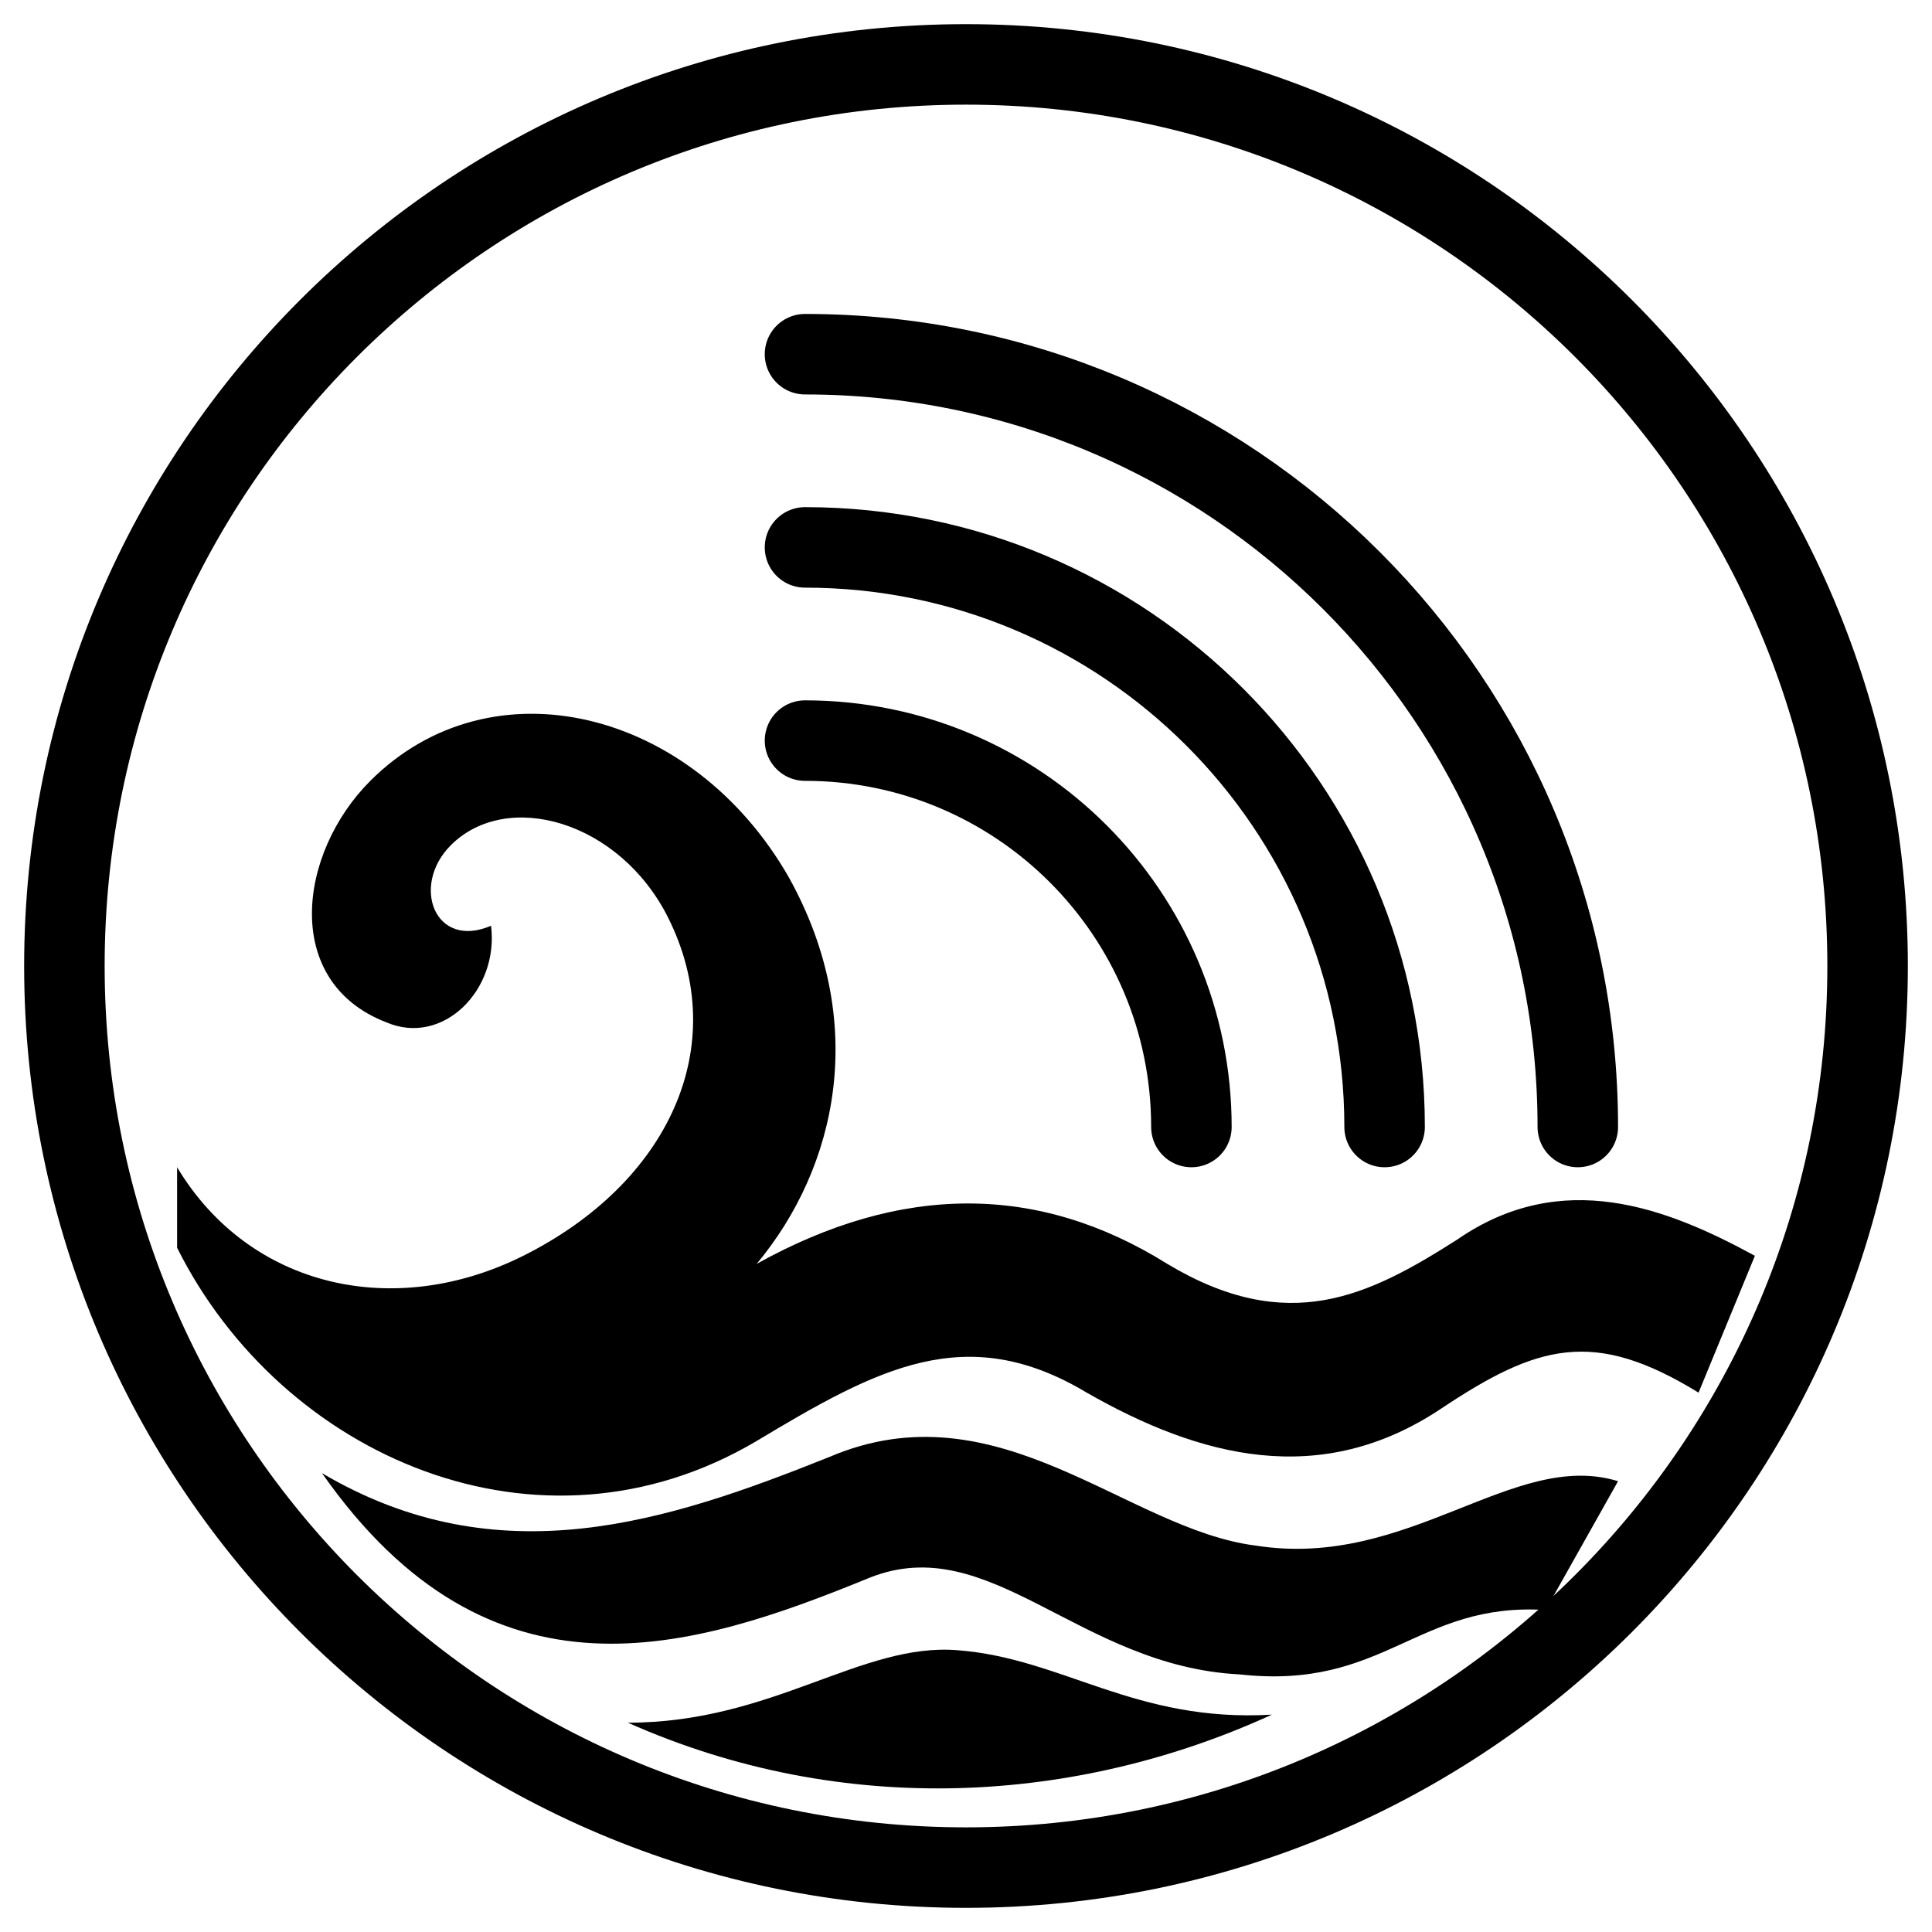
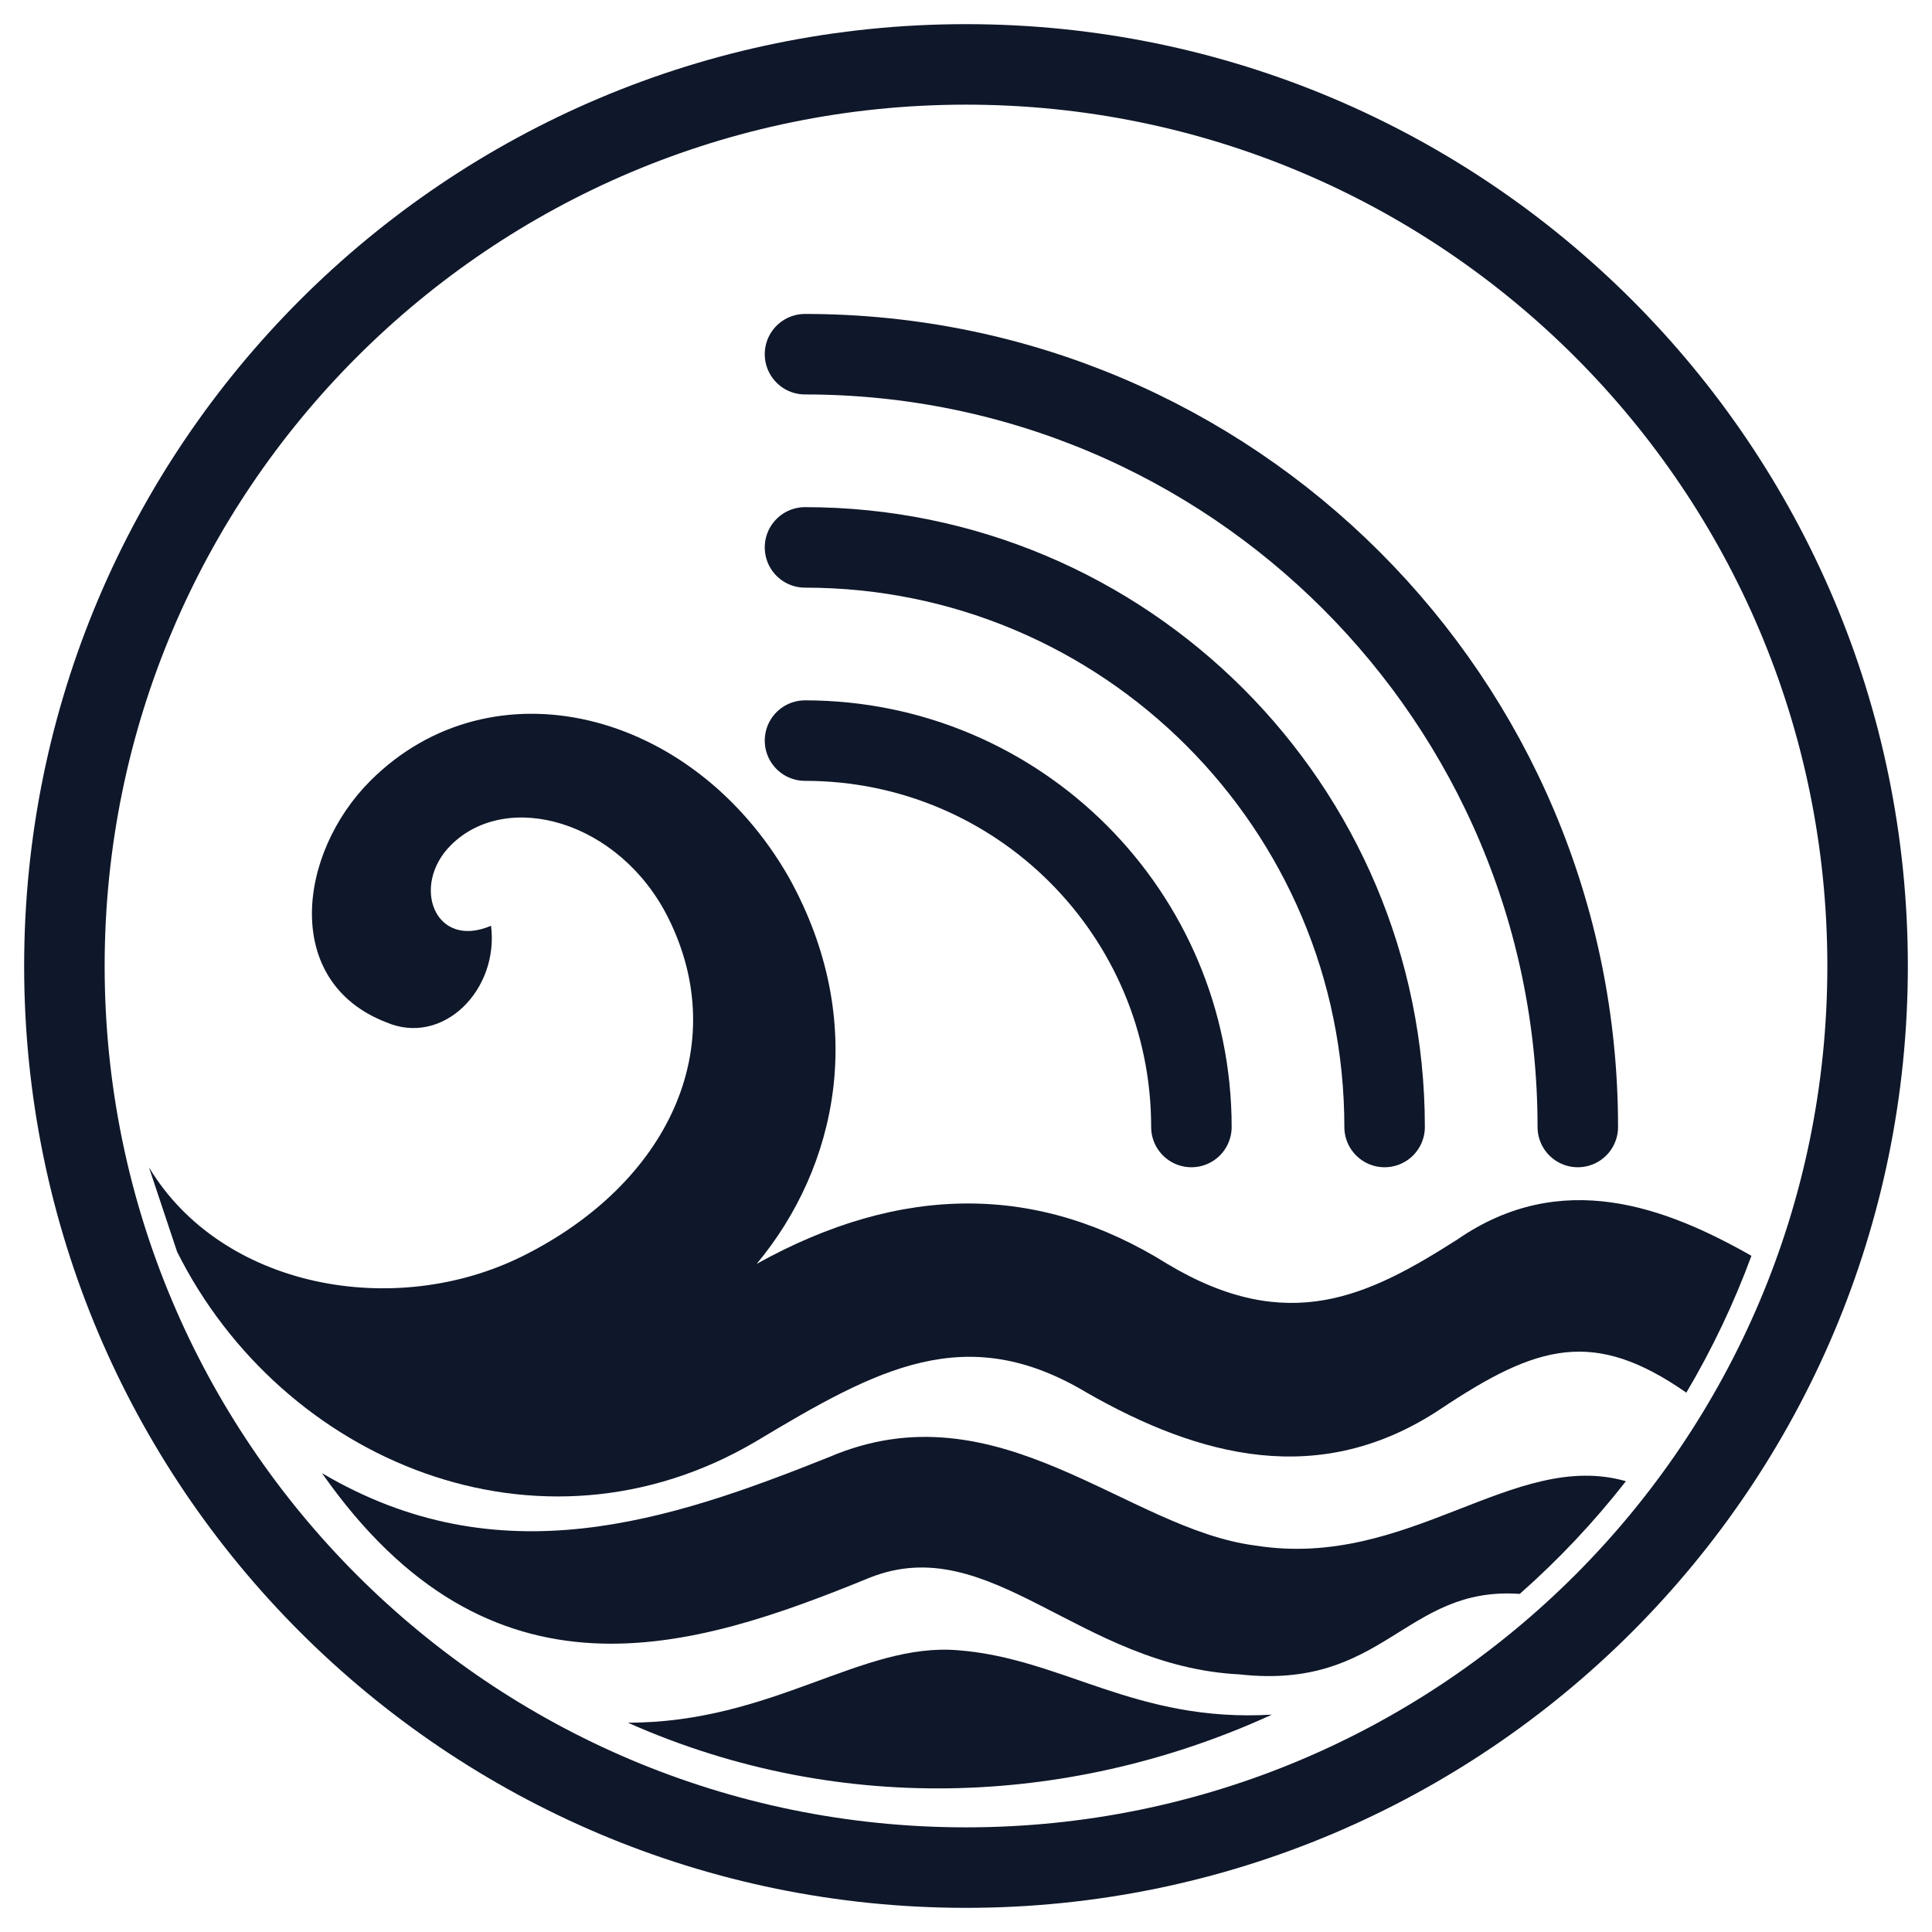
<svg xmlns="http://www.w3.org/2000/svg" width="240" height="240" viewBox="0 0 240 240" fill="none">
-   <circle cx="120" cy="120" r="112" stroke="black" stroke-width="10" />
-   <path d="M100 44C153.019 44 196 86.981 196 140" stroke-width="10" stroke-linecap="round" stroke-linejoin="round" stroke="black" />
-   <path d="M100 68C139.765 68 172 100.235 172 140" stroke-width="10" stroke-linecap="round" stroke-linejoin="round" stroke="black" />
-   <path d="M100 92C126.51 92 148 113.49 148 140" stroke-width="10" stroke-linecap="round" stroke-linejoin="round" stroke="black" />
-   <path d="M22 145C31 160 49 164 65 156C83 147 91 130 83 114C77 102 63 98 56 105C51 110 54 118 61 115C62 123 55 130 48 127C35 122 37 106 46 97C61 82 86 88 98 109C108 127 104 145 94 157C112 147 129 147 145 157C160 166 170 161 181 154C194 145 207 150 218 156L211 173C198 165 191 167 179 175C164 185 149 181 135 173C120 164 109 170 94 179C67 195 35 181 22 155V145Z" fill="black" />
-   <path d="M40 183C62 196 83 189 103 181C124 172 140 190 156 192C175 195 188 180 201 184L192 200C176 199 172 210 154 208C134 207 123 190 108 196C86 205 61 213 40 183Z" fill="black" />
-   <path d="M78 214C96 214 107 204 119 205C132 206 141 214 158 213C134 224 105 226 78 214Z" fill="black" />
+   <circle cx="120" cy="120" r="112" stroke="#0F172A" stroke-width="10" />
+   <path d="M100 44C153.019 44 196 86.981 196 140" stroke-width="10" stroke-linecap="round" stroke-linejoin="round" stroke="#0F172A" />
+   <path d="M100 68C139.765 68 172 100.235 172 140" stroke-width="10" stroke-linecap="round" stroke-linejoin="round" stroke="#0F172A" />
+   <path d="M100 92C126.51 92 148 113.49 148 140" stroke-width="10" stroke-linecap="round" stroke-linejoin="round" stroke="#0F172A" />
+   <path d="M18.5 145C27.5 160 49 164 65 156C83 147 91 130 83 114C77 102 63 98 56 105C51 110 54 118 61 115C62 123 55 130 48 127C35 122 37 106 46 97C61 82 86 88 98 109C108 127 104 145 94 157C112 147 129 147 145 157C160 166 170 161 181 154C194 145 207 150 217.57 156C215.394 161.9 212.686 167.59 209.482 173C198 165 191 167 179 175C164 185 149 181 135 173C120 164 109 170 94 179C67 195 35 181.5 22 155.5L18.5 145Z" fill="#0F172A" />
+   <path d="M40 183C62 196 83 189 103 181C124 172 140 190 156 192C175 195 188 180 201.976 184C198.022 189.064 193.608 193.751 188.79 198C174.5 197 172 210 154 208C134 207 123 190 108 196C86 205 61 213 40 183Z" fill="#0F172A" />
+   <path d="M78 214C96 214 107 204 119 205C132 206 141 214 158 213C134 224 105 226 78 214Z" fill="#0F172A" />
</svg>
